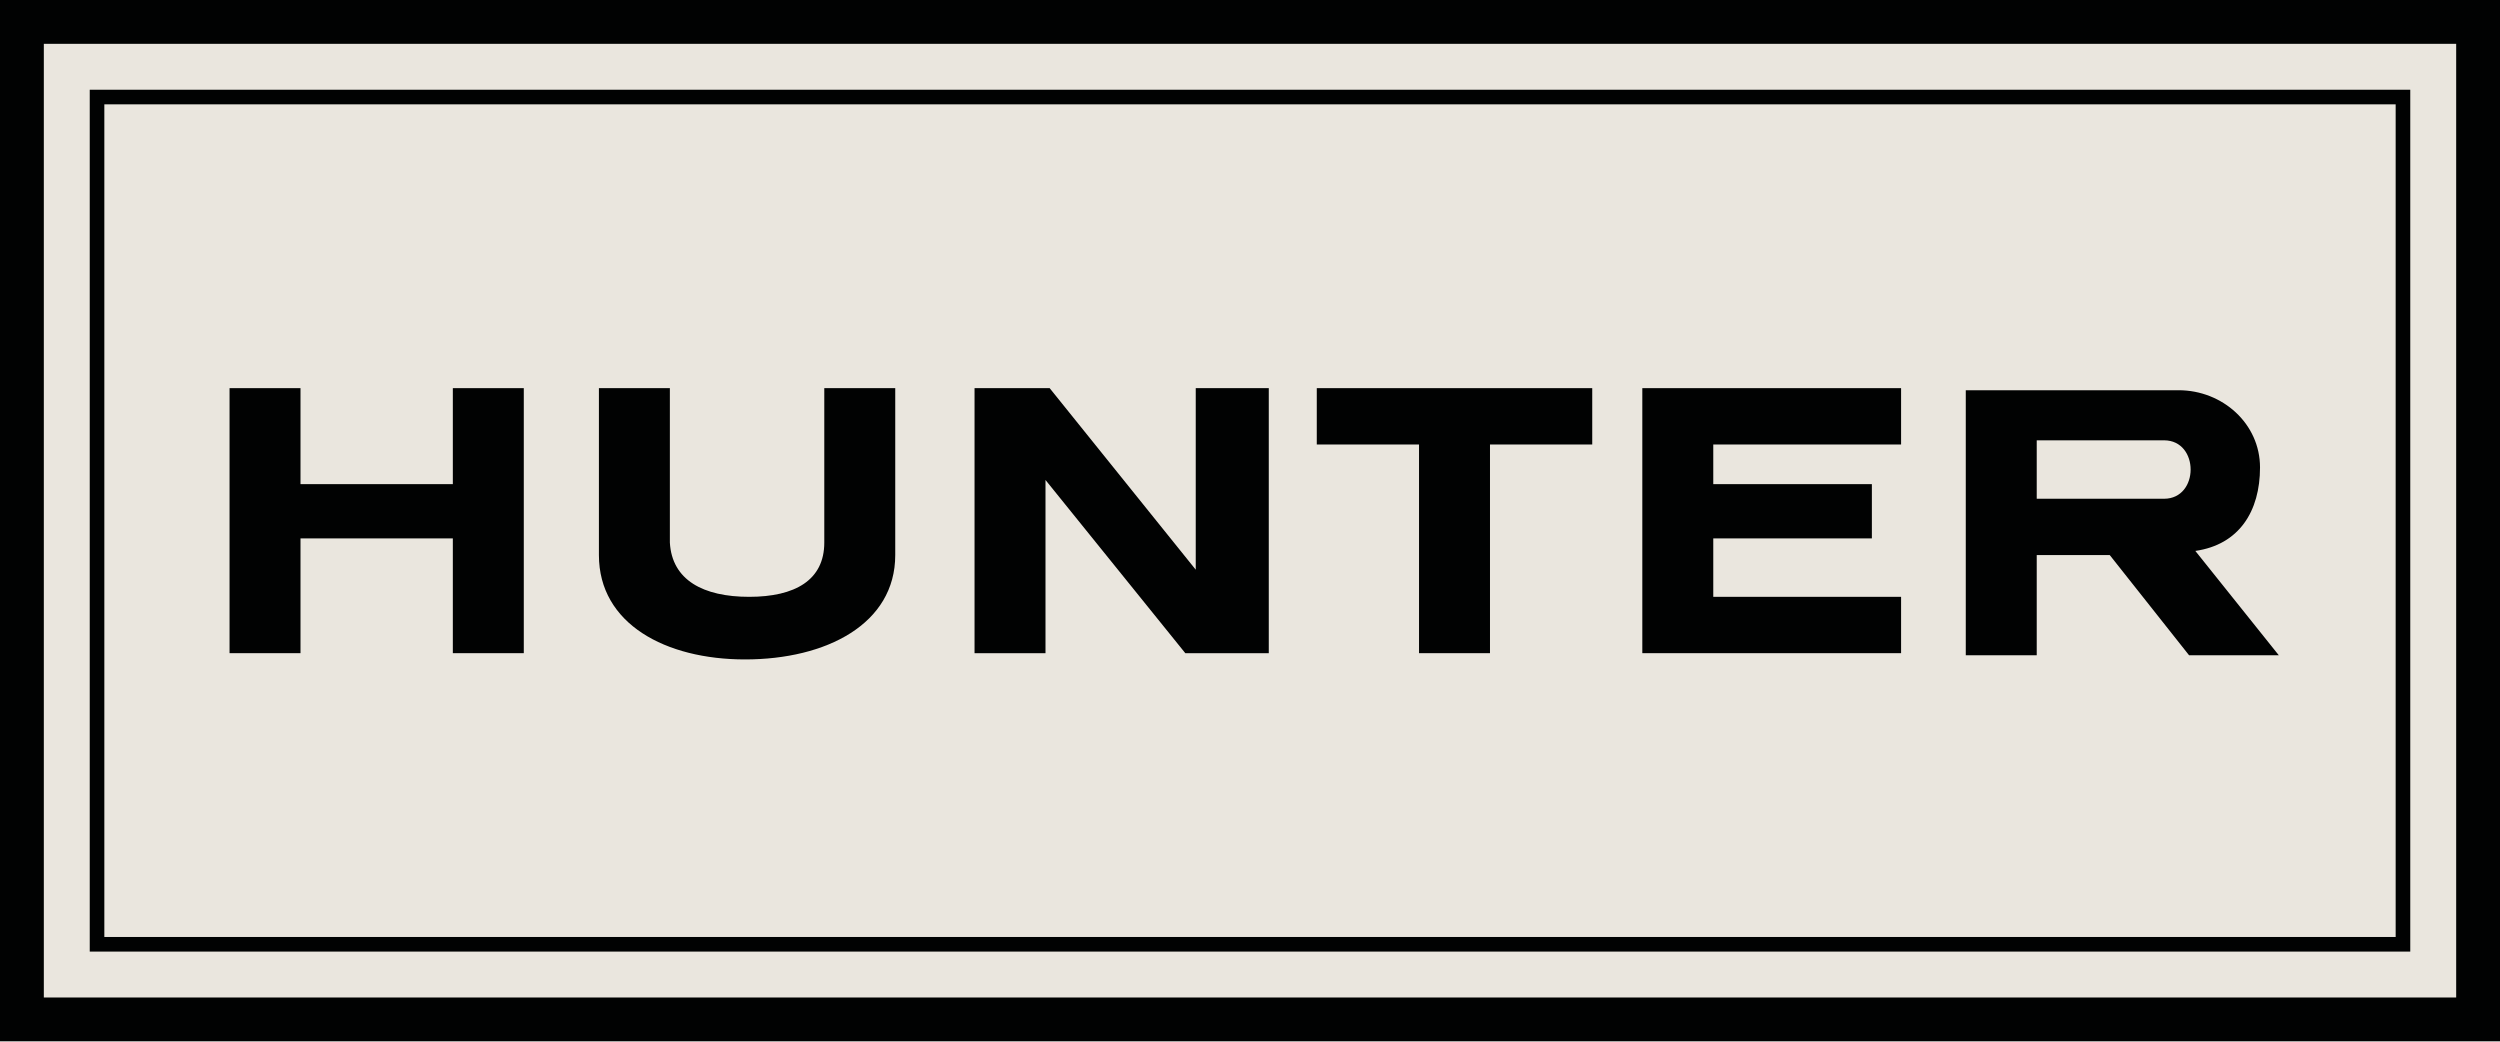
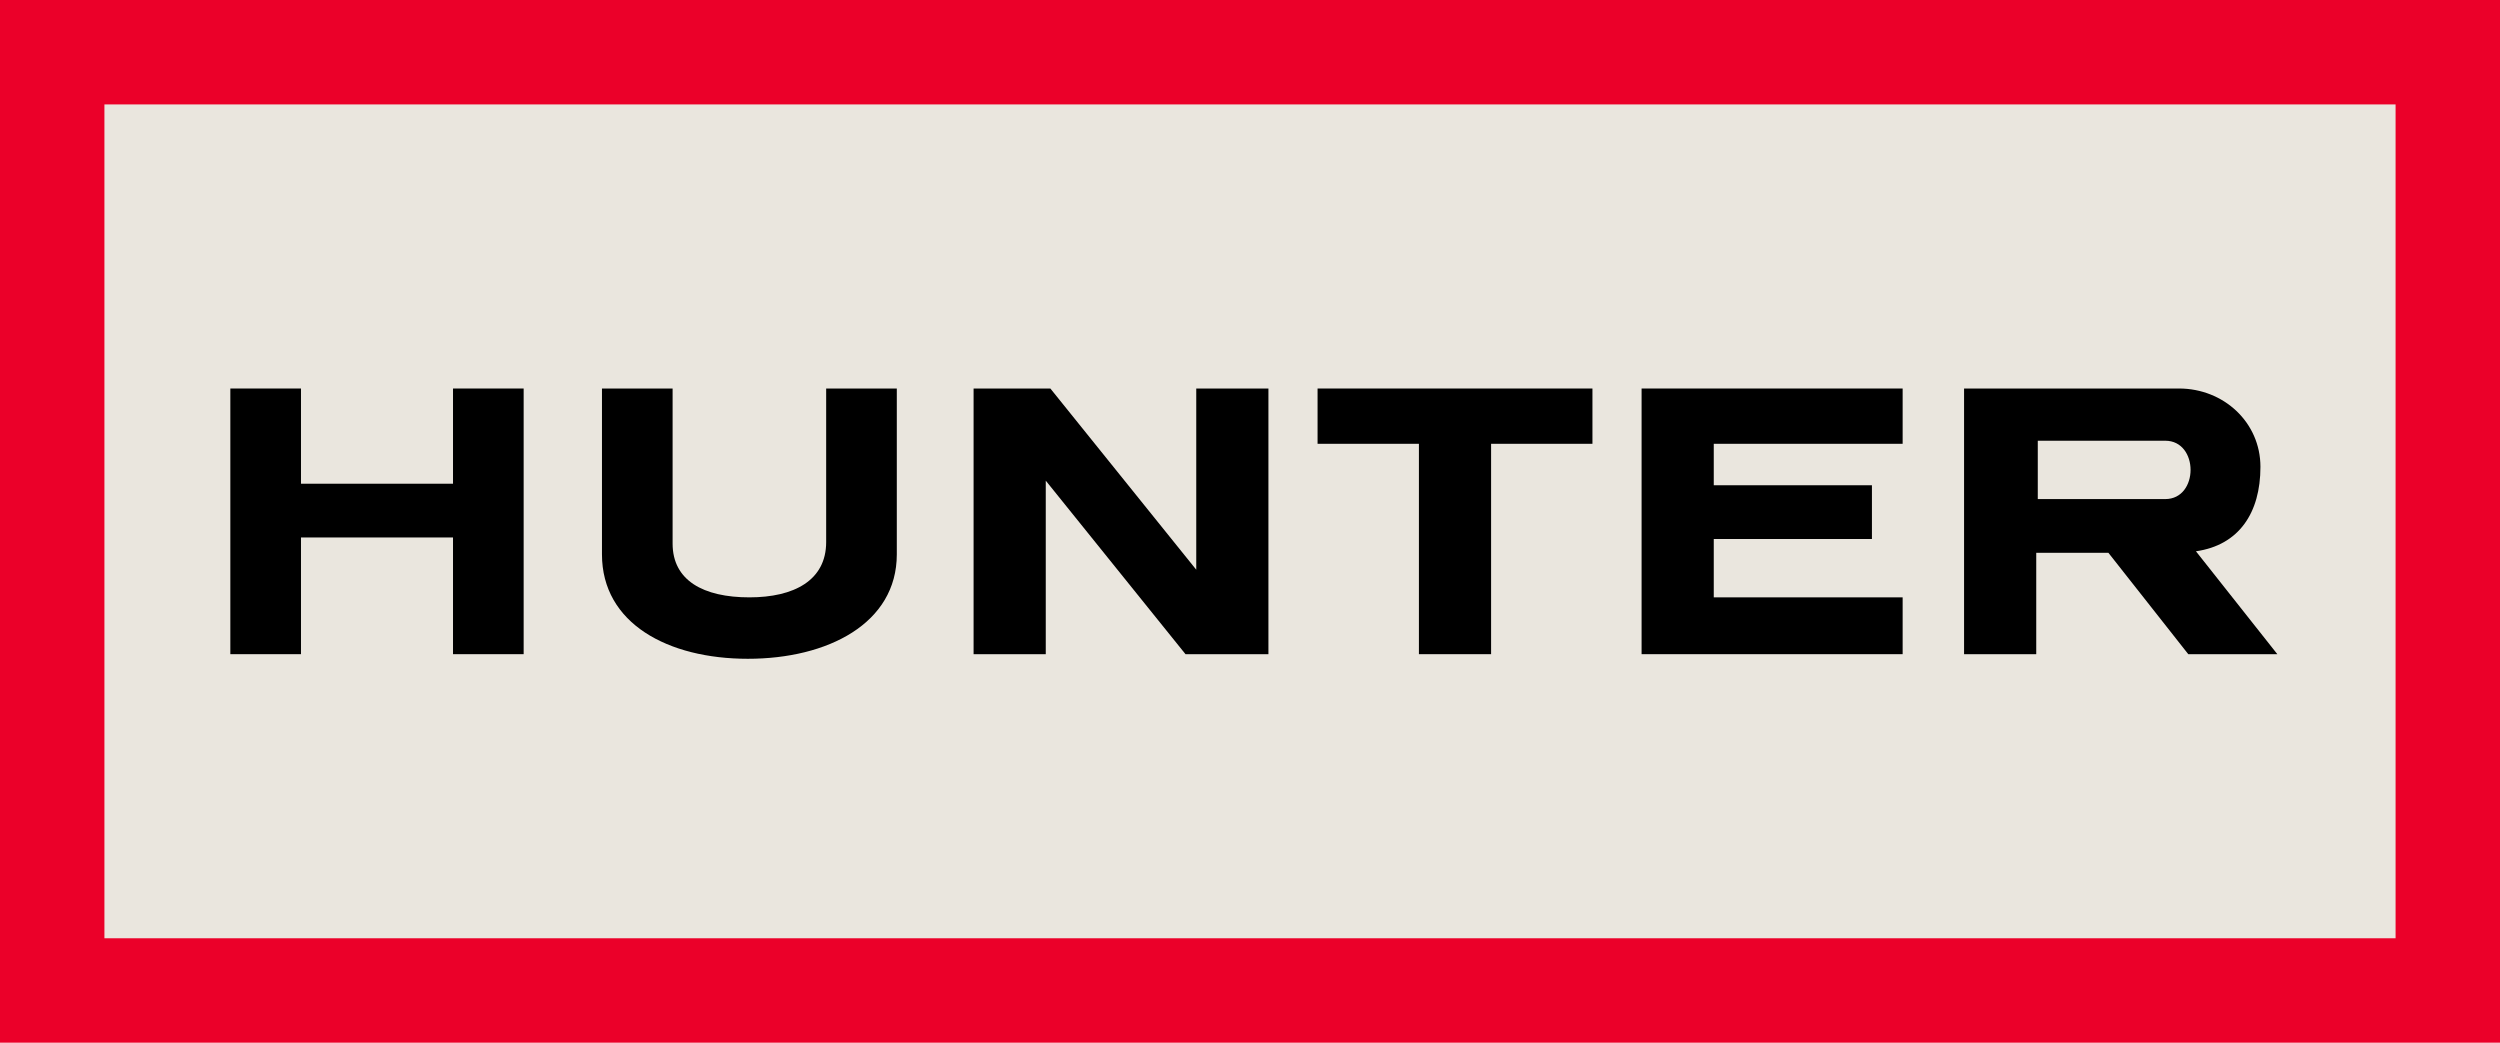
- <svg xmlns="http://www.w3.org/2000/svg" version="1.1" id="Layer_1" x="0px" y="0px" width="2665.697px" height="1110.337px" viewBox="167.151 944.831 2665.697 1110.337" enable-background="new 167.151 944.831 2665.697 1110.337" xml:space="preserve">
+ <svg xmlns="http://www.w3.org/2000/svg" version="1.1" id="Layer_1" x="0px" y="0px" viewBox="0 0 162.8 67.9" style="enable-background:new 0 0 162.8 67.9;" xml:space="preserve">
+   <style type="text/css">
+ 	.st0{fill:#EB0029;}
+ 	.st1{fill:#EAE6DE;}
+ </style>
  <g>
-     <path fill="#EAE6DE" d="M167.151,944.831h2665.697v1110.336H167.151V944.831z" />
-     <g>
-       <path fill="#010202" d="M411.915,1358.705v282.59h75.653v-122.381h162.434v122.381h75.654v-282.59h-75.654v102.355H487.568    v-102.355H411.915z M1571.204,1358.705v60.078h109.03v222.512h75.655v-222.512h109.031v-60.078H1571.204z M2194.238,1358.705    v60.078h-200.261v42.277h169.109v57.854h-169.109v62.303h200.261v60.078h-275.915v-282.59H2194.238z" />
-       <path fill="#010202" d="M213.879,991.56h2572.243v1016.882H213.879V991.56z M167.151,2055.168h2665.697V944.831H167.151V2055.168z    " />
-       <path fill="#010202" d="M2721.593,1943.912H278.407v-887.824h2443.186V1943.912z M262.831,1959.488h2474.338v-918.976H262.831    V1959.488L262.831,1959.488z" />
-       <path fill="#010202" d="M2474.604,1476.636h-135.733v-62.304h135.733C2512.432,1414.333,2512.432,1476.636,2474.604,1476.636     M2507.981,1532.266c46.727-6.676,68.979-42.279,68.979-89.006s-40.053-82.329-86.779-82.329h-226.963v282.589h75.653v-106.805    h77.88l84.555,106.805h95.681L2507.981,1532.266L2507.981,1532.266z M1206.284,1358.705h80.104l155.759,193.586v-193.586h77.88    v282.59h-89.005l-149.083-184.684v184.684h-75.654V1358.705z M965.971,1581.217c48.952,0,80.104-17.801,80.104-57.854v-164.659    h75.654v178.01c0,73.428-73.43,111.256-160.209,111.256c-84.555,0-155.759-37.828-155.759-111.256v-178.01h75.654v164.659    C883.641,1563.416,917.018,1581.217,965.971,1581.217" />
-     </g>
+     <polygon class="st0" points="0,67.9 162.8,67.9 162.8,0 0,0  " />
+     <polygon class="st1" points="156,61.1 6.8,61.1 6.8,6.8 156,6.8  " />
+     <polygon points="15,25.3 15,42.6 19.6,42.6 19.6,35 29.5,35 29.5,42.6 34.1,42.6 34.1,25.3 29.5,25.3 29.5,31.5 19.6,31.5    19.6,25.3  " />
+     <path d="M48.8,38.9c2.9,0,5-1.1,5-3.6v-10h4.6v10.8c0,4.5-4.5,6.8-9.7,6.8c-5.2,0-9.5-2.3-9.5-6.8V25.3h4.6v10.1   C43.8,37.8,45.8,38.9,48.8,38.9" />
+     <polygon points="85.8,25.3 85.8,28.9 92.4,28.9 92.4,42.6 97.1,42.6 97.1,28.9 103.7,28.9 103.7,25.3  " />
+     <polygon points="123.9,25.3 123.9,28.9 111.6,28.9 111.6,31.6 121.9,31.6 121.9,35.1 111.6,35.1 111.6,38.9 123.9,38.9 123.9,42.6    106.9,42.6 106.9,25.3  " />
+     <path d="M143,35.9c2.8-0.4,4.2-2.5,4.2-5.5c0-2.9-2.4-5.1-5.3-5.1h-14v17.3h4.7V36h4.7l5.2,6.6h5.8L143,35.9L143,35.9z M141,32.5   h-8.3v-3.8h8.3C143.2,28.7,143.2,32.5,141,32.5" />
+     <polygon points="63.4,25.3 68.4,25.3 77.9,37.1 77.9,25.3 82.6,25.3 82.6,42.6 77.2,42.6 68.1,31.3 68.1,42.6 63.4,42.6  " />
  </g>
</svg>
